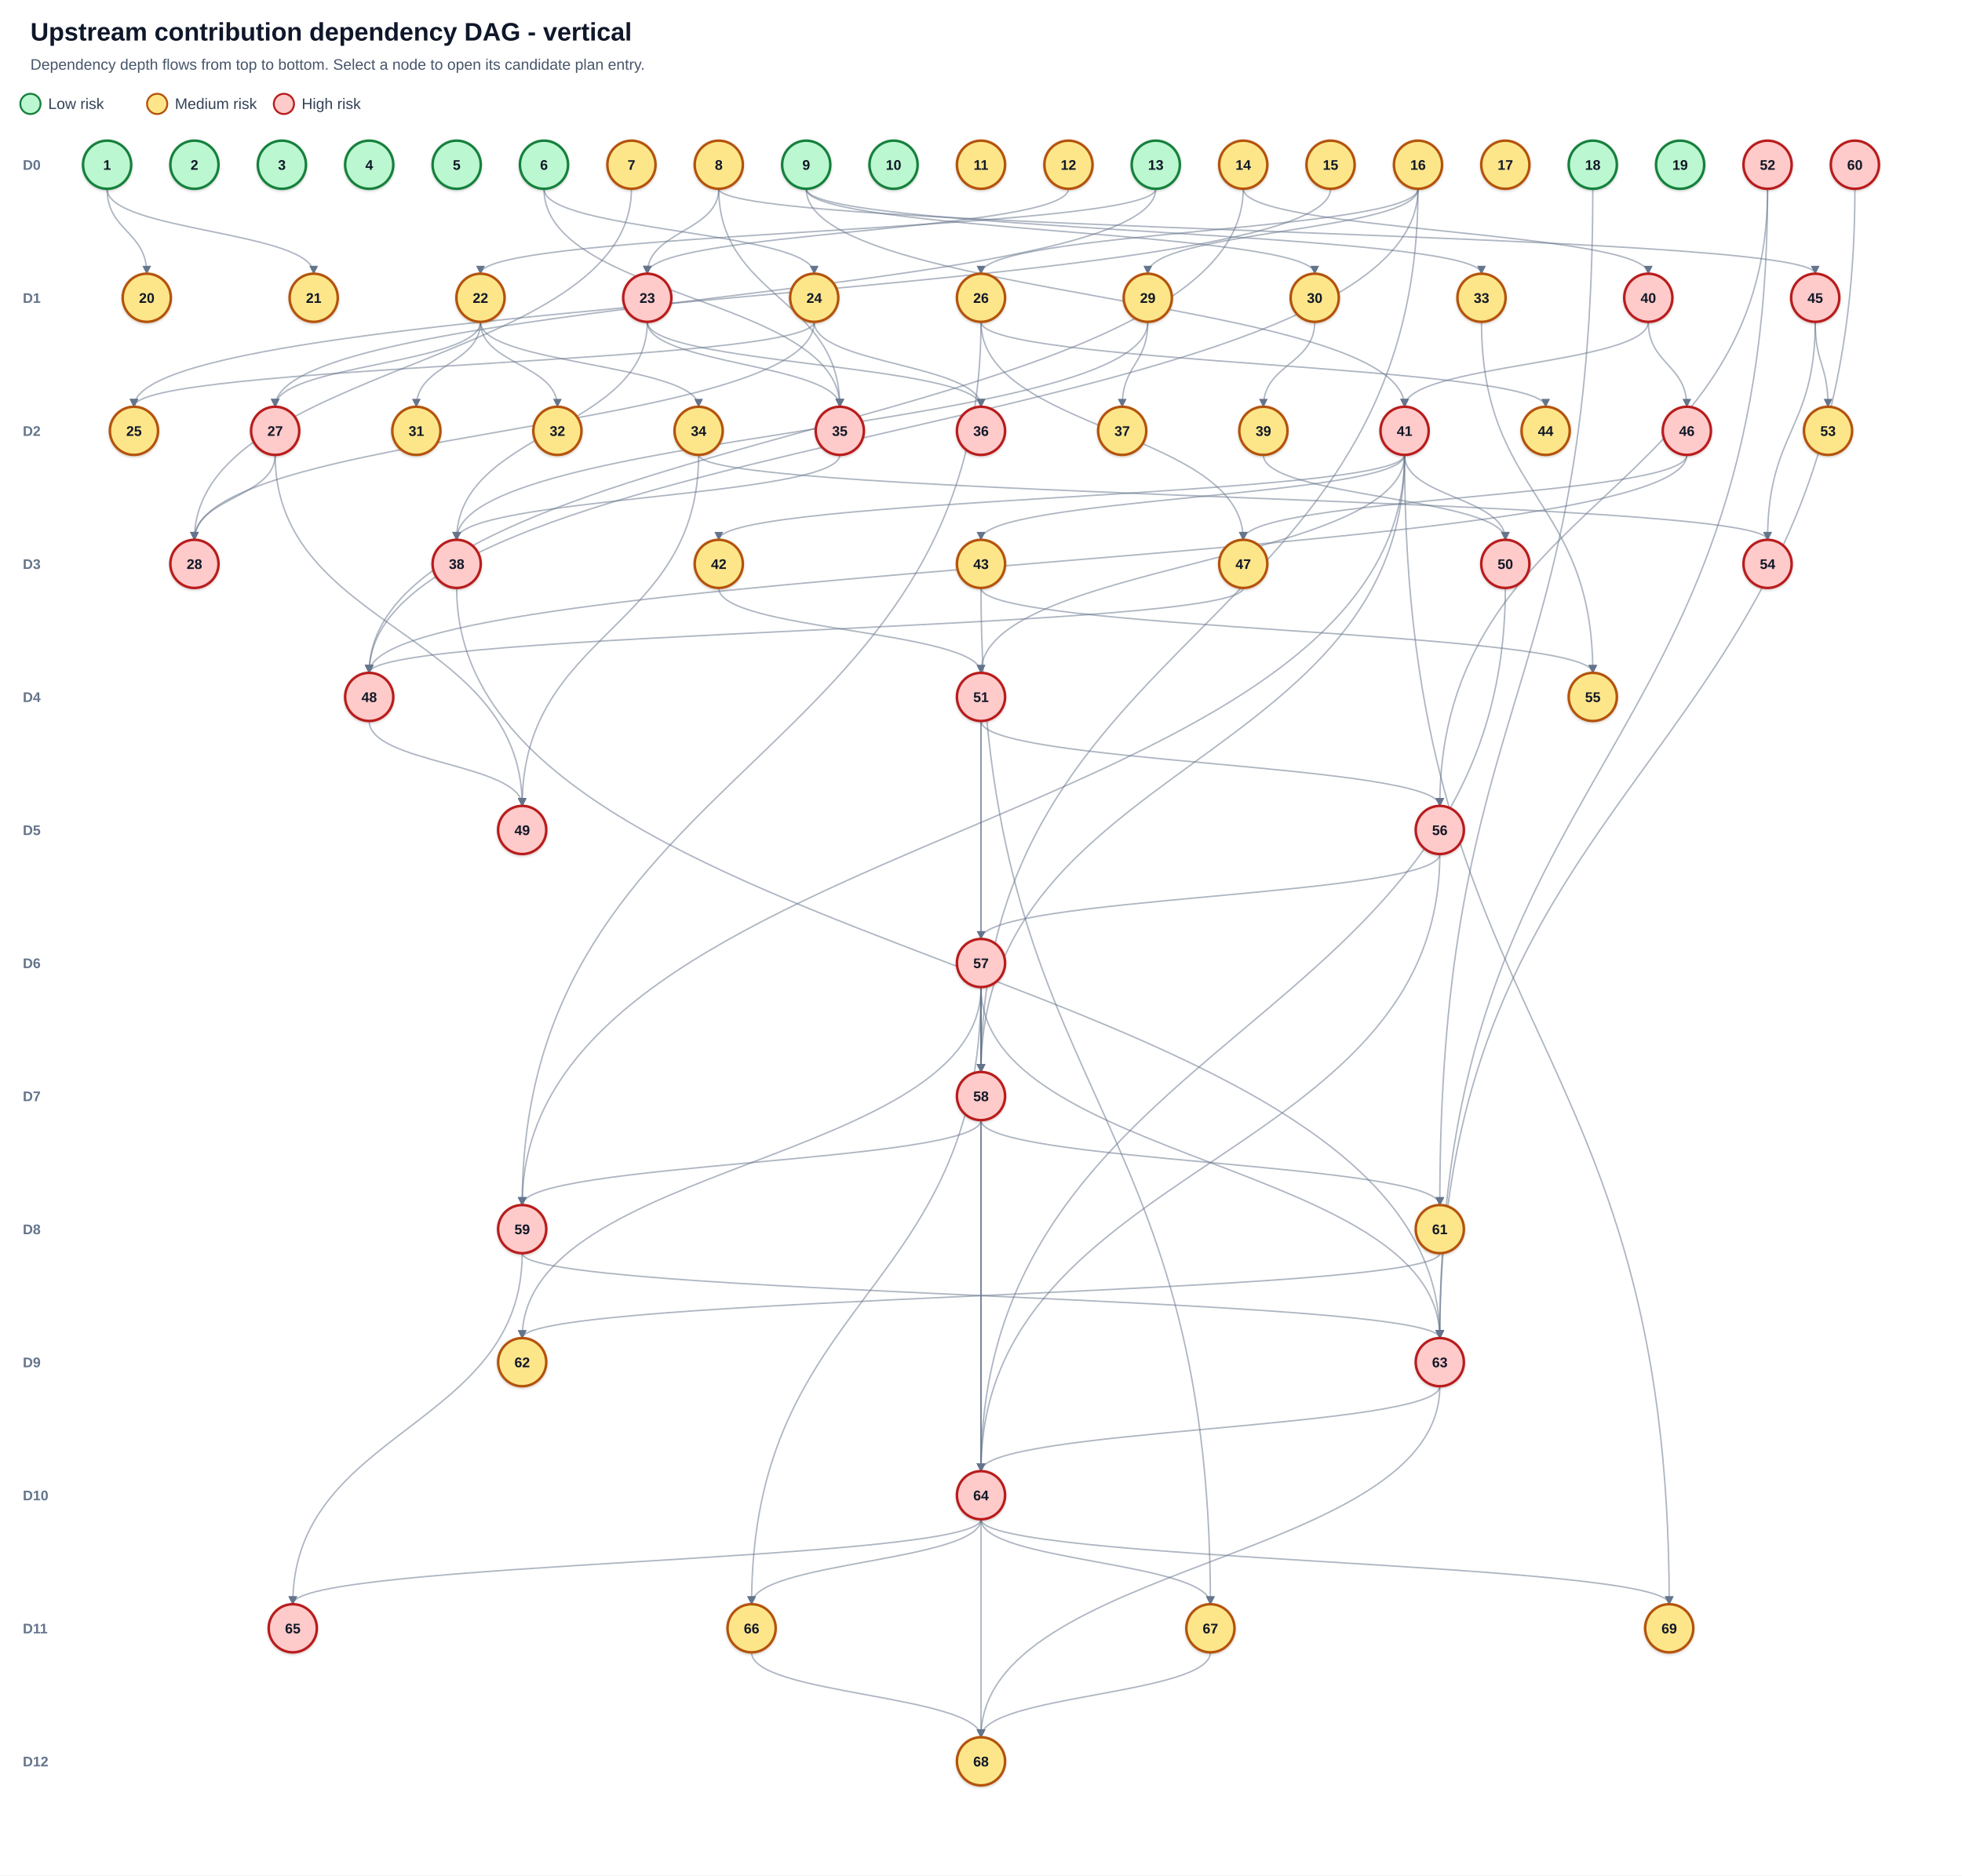
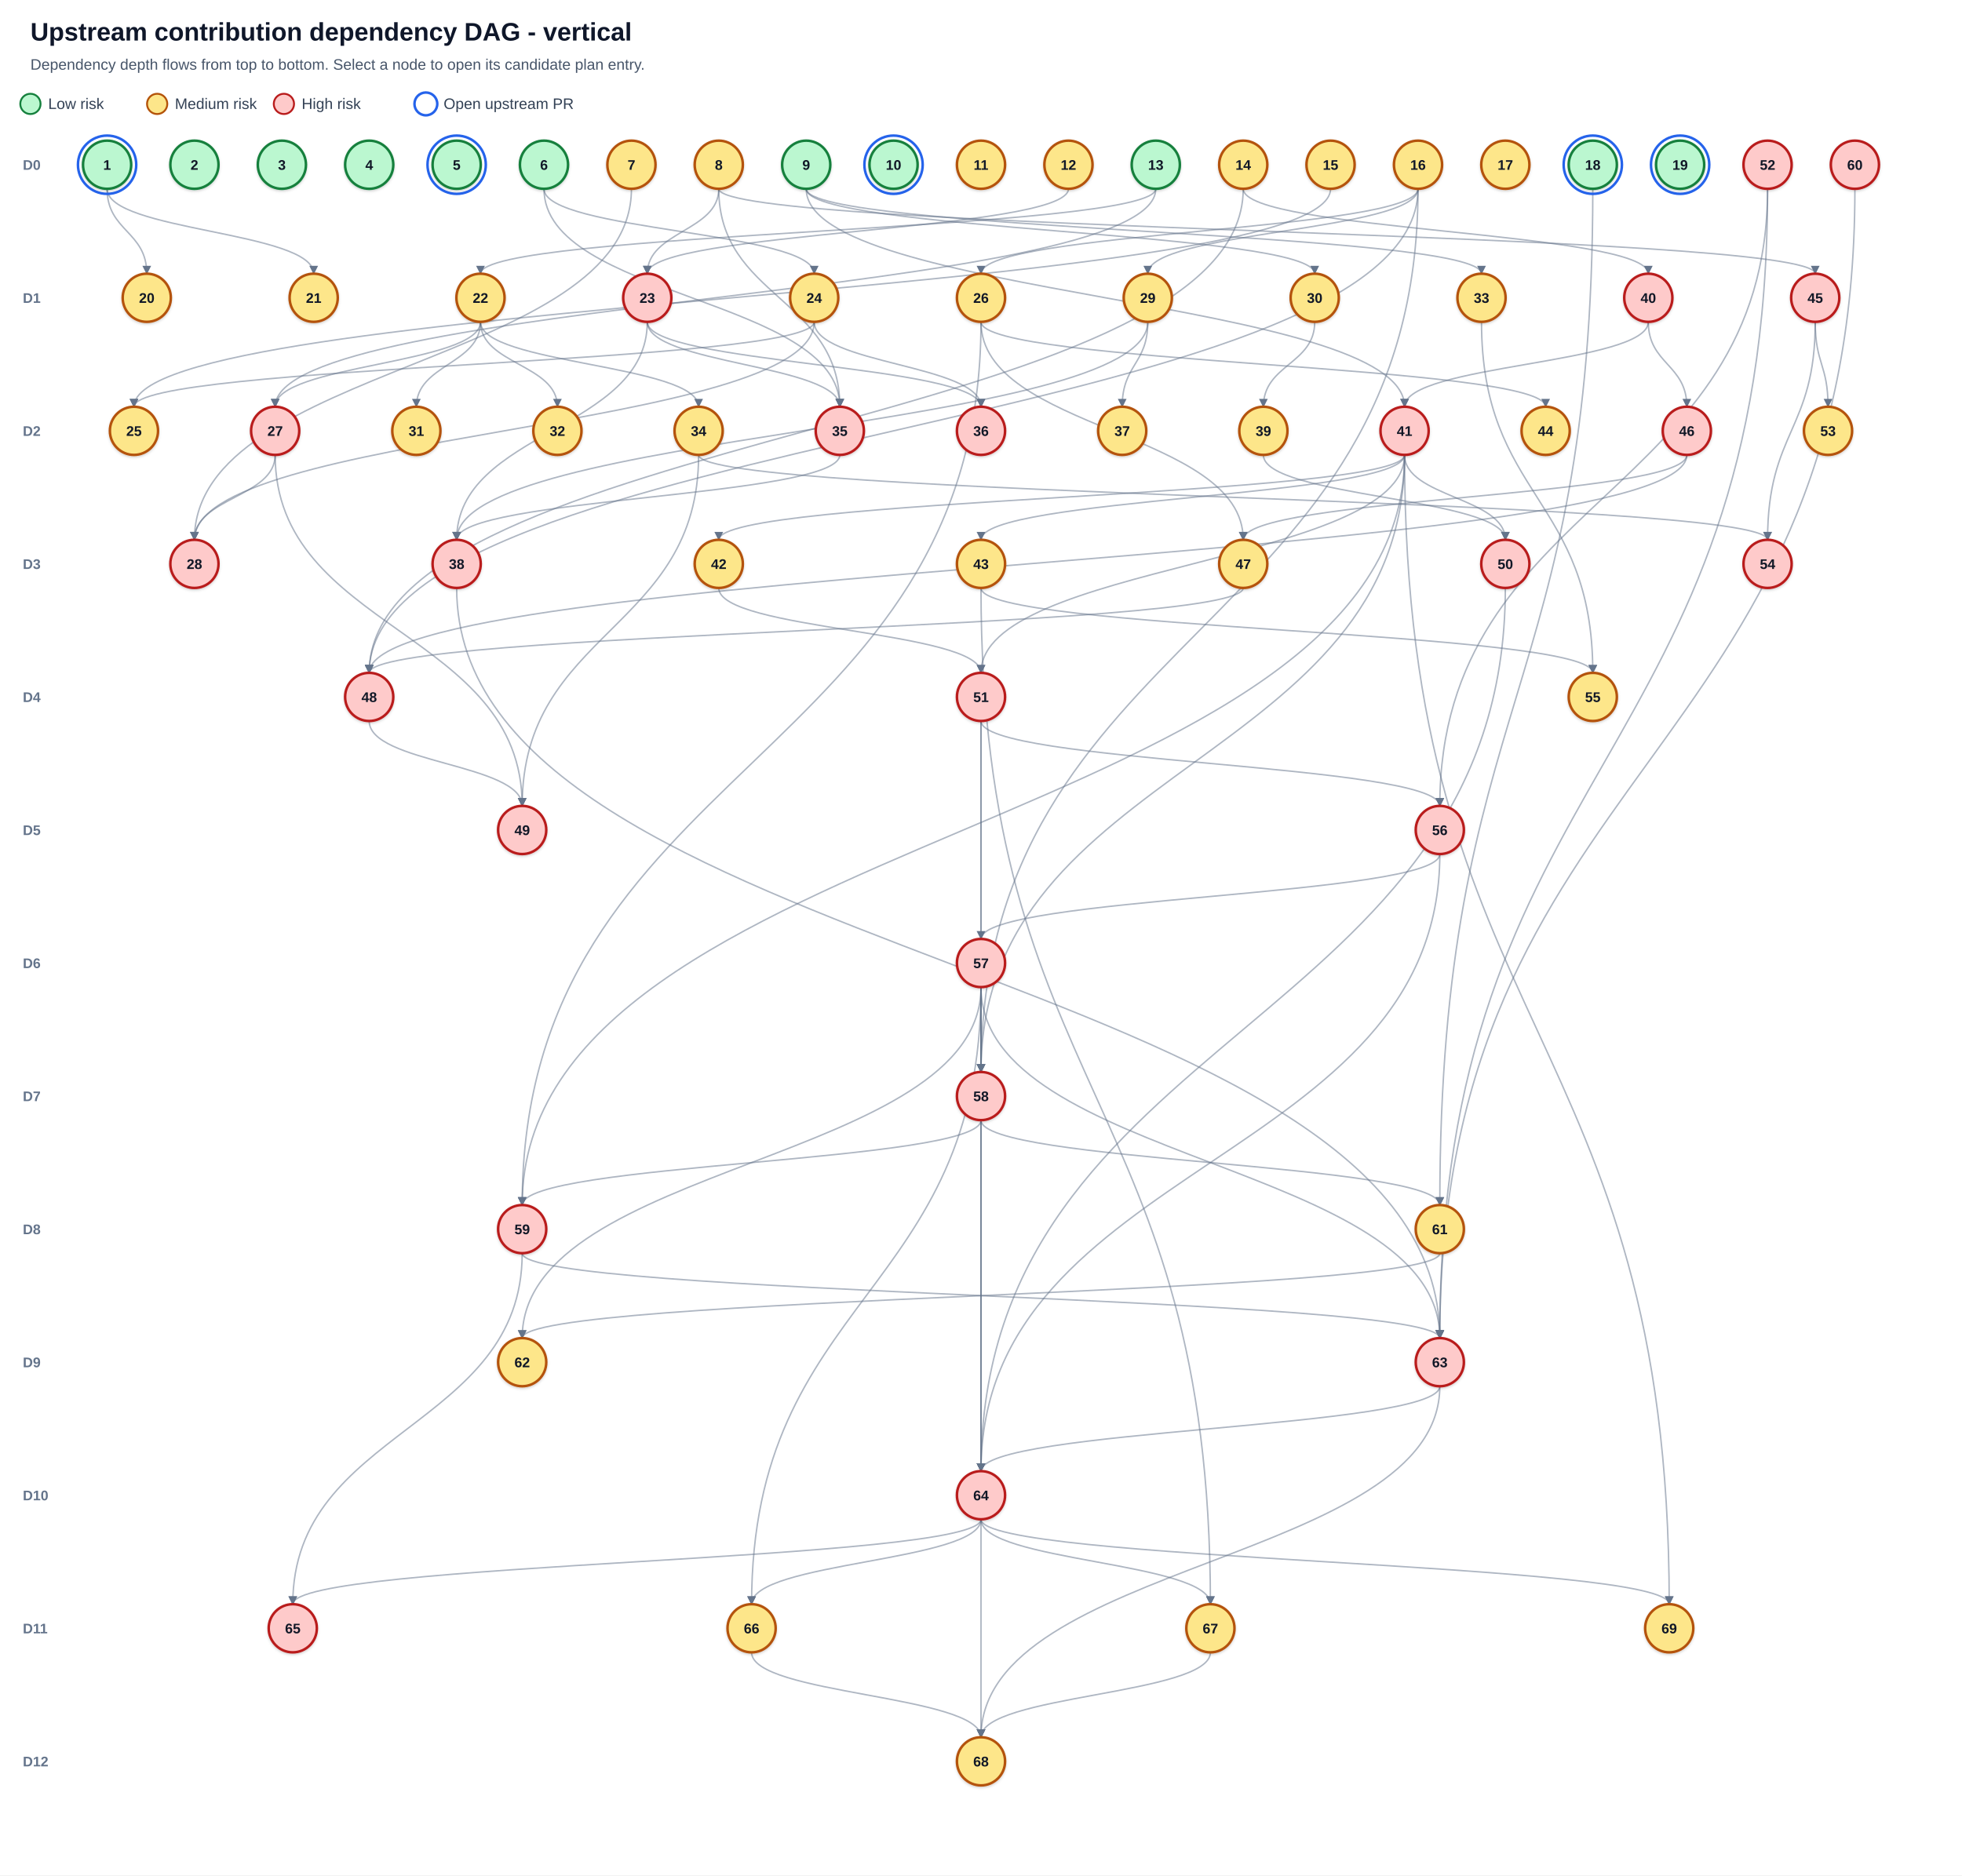
<svg xmlns="http://www.w3.org/2000/svg" xmlns:xlink="http://www.w3.org/1999/xlink" width="1548" height="1480" viewBox="0 0 1548 1480" role="img" aria-labelledby="title desc">
  <defs>
    <marker id="arrow" viewBox="0 0 10 10" refX="9" refY="5" markerWidth="6" markerHeight="6" orient="auto-start-reverse">
      <path d="M 0 0 L 10 5 L 0 10 z" fill="#64748b" />
    </marker>
    <filter id="shadow" x="-20%" y="-20%" width="140%" height="140%">
      <feDropShadow dx="0" dy="1" stdDeviation="1.2" flood-opacity="0.18" />
    </filter>
  </defs>
  <rect width="1548" height="1480" fill="#ffffff" />
  <text x="24" y="32" font-family="Segoe UI, Arial, sans-serif" font-size="20" font-weight="700" fill="#0f172a">Upstream contribution dependency DAG - vertical</text>
  <text x="24" y="55" font-family="Segoe UI, Arial, sans-serif" font-size="12" fill="#475569">Dependency depth flows from top to bottom. Select a node to open its candidate plan entry.</text>
  <circle cx="24" cy="82" r="8" fill="#bbf7d0" stroke="#15803d" stroke-width="1.5" />
  <text x="38" y="86" font-family="Segoe UI, Arial, sans-serif" font-size="12" fill="#334155">Low risk</text>
  <circle cx="124" cy="82" r="8" fill="#fde68a" stroke="#b45309" stroke-width="1.5" />
  <text x="138" y="86" font-family="Segoe UI, Arial, sans-serif" font-size="12" fill="#334155">Medium risk</text>
  <circle cx="224" cy="82" r="8" fill="#fecaca" stroke="#b91c1c" stroke-width="1.5" />
  <text x="238" y="86" font-family="Segoe UI, Arial, sans-serif" font-size="12" fill="#334155">High risk</text>
+   <circle cx="336" cy="82" r="9" fill="none" stroke="#2563eb" stroke-width="2" />
+   <text x="350" y="86" font-family="Segoe UI, Arial, sans-serif" font-size="12" fill="#334155">Open upstream PR</text>
  <text x="18" y="134" text-anchor="start" font-family="Segoe UI, Arial, sans-serif" font-size="11" font-weight="600" fill="#64748b">D0</text>
  <text x="18" y="239" text-anchor="start" font-family="Segoe UI, Arial, sans-serif" font-size="11" font-weight="600" fill="#64748b">D1</text>
  <text x="18" y="344" text-anchor="start" font-family="Segoe UI, Arial, sans-serif" font-size="11" font-weight="600" fill="#64748b">D2</text>
  <text x="18" y="449" text-anchor="start" font-family="Segoe UI, Arial, sans-serif" font-size="11" font-weight="600" fill="#64748b">D3</text>
  <text x="18" y="554" text-anchor="start" font-family="Segoe UI, Arial, sans-serif" font-size="11" font-weight="600" fill="#64748b">D4</text>
  <text x="18" y="659" text-anchor="start" font-family="Segoe UI, Arial, sans-serif" font-size="11" font-weight="600" fill="#64748b">D5</text>
  <text x="18" y="764" text-anchor="start" font-family="Segoe UI, Arial, sans-serif" font-size="11" font-weight="600" fill="#64748b">D6</text>
  <text x="18" y="869" text-anchor="start" font-family="Segoe UI, Arial, sans-serif" font-size="11" font-weight="600" fill="#64748b">D7</text>
  <text x="18" y="974" text-anchor="start" font-family="Segoe UI, Arial, sans-serif" font-size="11" font-weight="600" fill="#64748b">D8</text>
  <text x="18" y="1079" text-anchor="start" font-family="Segoe UI, Arial, sans-serif" font-size="11" font-weight="600" fill="#64748b">D9</text>
  <text x="18" y="1184" text-anchor="start" font-family="Segoe UI, Arial, sans-serif" font-size="11" font-weight="600" fill="#64748b">D10</text>
  <text x="18" y="1289" text-anchor="start" font-family="Segoe UI, Arial, sans-serif" font-size="11" font-weight="600" fill="#64748b">D11</text>
  <text x="18" y="1394" text-anchor="start" font-family="Segoe UI, Arial, sans-serif" font-size="11" font-weight="600" fill="#64748b">D12</text>
  <g fill="none" stroke="#64748b" stroke-width="1.15" stroke-opacity="0.52" marker-end="url(#arrow)">
    <path d="M 84.5 149 C 84.5 182.5, 115.8 182.5, 115.8 216" />
    <path d="M 84.5 149 C 84.5 182.5, 247.5 182.5, 247.5 216" />
    <path d="M 911.9 149 C 911.9 182.5, 379.1 182.5, 379.1 216" />
    <path d="M 567.1 149 C 567.1 182.5, 510.7 182.5, 510.7 216" />
    <path d="M 843.0 149 C 843.0 182.5, 510.7 182.5, 510.7 216" />
    <path d="M 429.2 149 C 429.2 182.5, 642.4 182.5, 642.4 216" />
    <path d="M 1049.8 149 C 1049.8 235, 105.7 235, 105.7 321" />
    <path d="M 642.4 254 C 642.4 287.5, 105.7 287.5, 105.7 321" />
    <path d="M 1118.8 149 C 1118.8 182.5, 774 182.5, 774 216" />
    <path d="M 911.9 149 C 911.9 235, 217.1 235, 217.1 321" />
    <path d="M 379.1 254 C 379.1 287.5, 217.1 287.5, 217.1 321" />
    <path d="M 498.2 149 C 498.2 287.5, 153.4 287.5, 153.4 426" />
    <path d="M 642.4 254 C 642.4 340, 153.4 340, 153.4 426" />
    <path d="M 217.1 359 C 217.1 392.5, 153.4 392.5, 153.4 426" />
    <path d="M 1118.8 149 C 1118.8 182.5, 905.6 182.5, 905.6 216" />
    <path d="M 636.1 149 C 636.1 182.5, 1037.3 182.5, 1037.3 216" />
    <path d="M 379.1 254 C 379.1 287.5, 328.5 287.5, 328.5 321" />
    <path d="M 379.1 254 C 379.1 287.5, 439.8 287.5, 439.8 321" />
    <path d="M 636.1 149 C 636.1 182.5, 1168.9 182.5, 1168.9 216" />
    <path d="M 379.1 254 C 379.1 287.5, 551.2 287.5, 551.2 321" />
    <path d="M 429.2 149 C 429.2 235, 662.6 235, 662.6 321" />
    <path d="M 567.1 149 C 567.1 235, 662.6 235, 662.6 321" />
    <path d="M 510.7 254 C 510.7 287.5, 662.6 287.5, 662.6 321" />
    <path d="M 510.7 254 C 510.7 287.5, 774 287.5, 774 321" />
    <path d="M 642.4 254 C 642.4 287.5, 774 287.5, 774 321" />
    <path d="M 905.6 254 C 905.6 287.5, 885.4 287.5, 885.4 321" />
    <path d="M 510.7 254 C 510.7 340, 360.3 340, 360.3 426" />
    <path d="M 905.6 254 C 905.6 340, 360.3 340, 360.3 426" />
    <path d="M 662.6 359 C 662.6 392.5, 360.3 392.5, 360.3 426" />
    <path d="M 1037.3 254 C 1037.3 287.5, 996.8 287.5, 996.8 321" />
    <path d="M 980.9 149 C 980.9 182.5, 1300.5 182.5, 1300.5 216" />
    <path d="M 636.1 149 C 636.1 235, 1108.2 235, 1108.2 321" />
    <path d="M 1300.5 254 C 1300.5 287.5, 1108.2 287.5, 1108.2 321" />
    <path d="M 1108.2 359 C 1108.2 392.5, 567.1 392.5, 567.1 426" />
    <path d="M 1108.2 359 C 1108.2 392.5, 774 392.5, 774 426" />
    <path d="M 774 254 C 774 287.5, 1219.5 287.5, 1219.5 321" />
    <path d="M 567.1 149 C 567.1 182.5, 1432.2 182.5, 1432.2 216" />
    <path d="M 1300.5 254 C 1300.5 287.5, 1330.9 287.5, 1330.9 321" />
    <path d="M 774 254 C 774 340, 980.9 340, 980.9 426" />
    <path d="M 1330.9 359 C 1330.9 392.5, 980.9 392.5, 980.9 426" />
    <path d="M 980.9 149 C 980.9 340, 291.3 340, 291.3 531" />
    <path d="M 1118.8 149 C 1118.8 340, 291.3 340, 291.3 531" />
    <path d="M 1330.9 359 C 1330.9 445, 291.3 445, 291.3 531" />
    <path d="M 980.9 464 C 980.9 497.5, 291.3 497.5, 291.3 531" />
    <path d="M 217.1 359 C 217.1 497.5, 412 497.5, 412 636" />
    <path d="M 551.2 359 C 551.2 497.5, 412 497.5, 412 636" />
    <path d="M 291.3 569 C 291.3 602.5, 412 602.5, 412 636" />
    <path d="M 996.8 359 C 996.8 392.5, 1187.7 392.5, 1187.7 426" />
    <path d="M 1108.2 359 C 1108.2 392.5, 1187.7 392.5, 1187.7 426" />
    <path d="M 1108.2 359 C 1108.2 445, 774 445, 774 531" />
    <path d="M 567.1 464 C 567.1 497.5, 774 497.5, 774 531" />
    <path d="M 1432.2 254 C 1432.2 287.5, 1442.3 287.5, 1442.3 321" />
    <path d="M 551.2 359 C 551.2 392.5, 1394.6 392.5, 1394.6 426" />
    <path d="M 1432.2 254 C 1432.2 340, 1394.6 340, 1394.6 426" />
    <path d="M 1168.9 254 C 1168.9 392.5, 1256.7 392.5, 1256.7 531" />
    <path d="M 774 464 C 774 497.5, 1256.7 497.5, 1256.7 531" />
    <path d="M 774 569 C 774 602.5, 1136 602.5, 1136 636" />
    <path d="M 1394.6 149 C 1394.6 392.5, 1136 392.5, 1136 636" />
    <path d="M 1136 674 C 1136 707.5, 774 707.5, 774 741" />
    <path d="M 1118.8 149 C 1118.8 497.5, 774 497.5, 774 846" />
    <path d="M 1108.2 359 C 1108.2 602.5, 774 602.5, 774 846" />
    <path d="M 774 569 C 774 707.5, 774 707.5, 774 846" />
    <path d="M 774 779 C 774 812.5, 774 812.5, 774 846" />
    <path d="M 774 254 C 774 602.5, 412 602.5, 412 951" />
    <path d="M 1108.2 359 C 1108.2 655, 412 655, 412 951" />
    <path d="M 774 884 C 774 917.5, 412 917.5, 412 951" />
    <path d="M 1256.7 149 C 1256.7 550, 1136 550, 1136 951" />
    <path d="M 774 884 C 774 917.5, 1136 917.5, 1136 951" />
    <path d="M 774 779 C 774 917.5, 412 917.5, 412 1056" />
    <path d="M 1136 989 C 1136 1022.5, 412 1022.5, 412 1056" />
    <path d="M 360.3 464 C 360.3 760, 1136 760, 1136 1056" />
    <path d="M 1394.6 149 C 1394.6 602.5, 1136 602.5, 1136 1056" />
    <path d="M 774 779 C 774 917.5, 1136 917.5, 1136 1056" />
    <path d="M 412 989 C 412 1022.5, 1136 1022.5, 1136 1056" />
    <path d="M 1463.5 149 C 1463.5 602.5, 1136 602.5, 1136 1056" />
    <path d="M 1187.7 464 C 1187.7 812.5, 774 812.5, 774 1161" />
    <path d="M 774 569 C 774 865, 774 865, 774 1161" />
    <path d="M 1136 674 C 1136 917.5, 774 917.5, 774 1161" />
    <path d="M 774 779 C 774 970, 774 970, 774 1161" />
    <path d="M 1136 1094 C 1136 1127.5, 774 1127.5, 774 1161" />
    <path d="M 412 989 C 412 1127.5, 231 1127.5, 231 1266" />
    <path d="M 774 1199 C 774 1232.5, 231 1232.5, 231 1266" />
    <path d="M 774 779 C 774 1022.5, 593 1022.5, 593 1266" />
    <path d="M 774 1199 C 774 1232.5, 593 1232.5, 593 1266" />
    <path d="M 774 464 C 774 865, 955 865, 955 1266" />
    <path d="M 774 1199 C 774 1232.5, 955 1232.5, 955 1266" />
    <path d="M 774 779 C 774 1075, 774 1075, 774 1371" />
    <path d="M 1136 1094 C 1136 1232.5, 774 1232.5, 774 1371" />
    <path d="M 593 1304 C 593 1337.5, 774 1337.5, 774 1371" />
    <path d="M 955 1304 C 955 1337.5, 774 1337.5, 774 1371" />
    <path d="M 1108.2 359 C 1108.2 812.5, 1317 812.5, 1317 1266" />
    <path d="M 774 1199 C 774 1232.5, 1317 1232.5, 1317 1266" />
  </g>
  <g font-family="Segoe UI, Arial, sans-serif" font-size="11" font-weight="700" text-anchor="middle">
    <a href="UPSTREAM-CONTRIBUTION-SEQUENCE.md#u01" xlink:href="UPSTREAM-CONTRIBUTION-SEQUENCE.md#u01">
+       <circle cx="84.5" cy="130" r="23" fill="none" stroke="#2563eb" stroke-width="2" />
      <circle cx="84.5" cy="130" r="19" fill="#bbf7d0" stroke="#15803d" stroke-width="2" filter="url(#shadow)" />
      <text x="84.5" y="134" fill="#111827">1</text>
    </a>
    <a href="UPSTREAM-CONTRIBUTION-SEQUENCE.md#u02" xlink:href="UPSTREAM-CONTRIBUTION-SEQUENCE.md#u02">
      <circle cx="153.4" cy="130" r="19" fill="#bbf7d0" stroke="#15803d" stroke-width="2" filter="url(#shadow)" />
      <text x="153.4" y="134" fill="#111827">2</text>
    </a>
    <a href="UPSTREAM-CONTRIBUTION-SEQUENCE.md#u03" xlink:href="UPSTREAM-CONTRIBUTION-SEQUENCE.md#u03">
      <circle cx="222.4" cy="130" r="19" fill="#bbf7d0" stroke="#15803d" stroke-width="2" filter="url(#shadow)" />
      <text x="222.4" y="134" fill="#111827">3</text>
    </a>
    <a href="UPSTREAM-CONTRIBUTION-SEQUENCE.md#u04" xlink:href="UPSTREAM-CONTRIBUTION-SEQUENCE.md#u04">
      <circle cx="291.3" cy="130" r="19" fill="#bbf7d0" stroke="#15803d" stroke-width="2" filter="url(#shadow)" />
      <text x="291.3" y="134" fill="#111827">4</text>
    </a>
    <a href="UPSTREAM-CONTRIBUTION-SEQUENCE.md#u05" xlink:href="UPSTREAM-CONTRIBUTION-SEQUENCE.md#u05">
+       <circle cx="360.3" cy="130" r="23" fill="none" stroke="#2563eb" stroke-width="2" />
      <circle cx="360.3" cy="130" r="19" fill="#bbf7d0" stroke="#15803d" stroke-width="2" filter="url(#shadow)" />
      <text x="360.3" y="134" fill="#111827">5</text>
    </a>
    <a href="UPSTREAM-CONTRIBUTION-SEQUENCE.md#u06" xlink:href="UPSTREAM-CONTRIBUTION-SEQUENCE.md#u06">
      <circle cx="429.2" cy="130" r="19" fill="#bbf7d0" stroke="#15803d" stroke-width="2" filter="url(#shadow)" />
      <text x="429.2" y="134" fill="#111827">6</text>
    </a>
    <a href="UPSTREAM-CONTRIBUTION-SEQUENCE.md#u07" xlink:href="UPSTREAM-CONTRIBUTION-SEQUENCE.md#u07">
      <circle cx="498.2" cy="130" r="19" fill="#fde68a" stroke="#b45309" stroke-width="2" filter="url(#shadow)" />
      <text x="498.2" y="134" fill="#111827">7</text>
    </a>
    <a href="UPSTREAM-CONTRIBUTION-SEQUENCE.md#u08" xlink:href="UPSTREAM-CONTRIBUTION-SEQUENCE.md#u08">
      <circle cx="567.1" cy="130" r="19" fill="#fde68a" stroke="#b45309" stroke-width="2" filter="url(#shadow)" />
      <text x="567.1" y="134" fill="#111827">8</text>
    </a>
    <a href="UPSTREAM-CONTRIBUTION-SEQUENCE.md#u09" xlink:href="UPSTREAM-CONTRIBUTION-SEQUENCE.md#u09">
      <circle cx="636.1" cy="130" r="19" fill="#bbf7d0" stroke="#15803d" stroke-width="2" filter="url(#shadow)" />
      <text x="636.1" y="134" fill="#111827">9</text>
    </a>
    <a href="UPSTREAM-CONTRIBUTION-SEQUENCE.md#u10" xlink:href="UPSTREAM-CONTRIBUTION-SEQUENCE.md#u10">
+       <circle cx="705.0" cy="130" r="23" fill="none" stroke="#2563eb" stroke-width="2" />
      <circle cx="705.0" cy="130" r="19" fill="#bbf7d0" stroke="#15803d" stroke-width="2" filter="url(#shadow)" />
      <text x="705.0" y="134" fill="#111827">10</text>
    </a>
    <a href="UPSTREAM-CONTRIBUTION-SEQUENCE.md#u11" xlink:href="UPSTREAM-CONTRIBUTION-SEQUENCE.md#u11">
      <circle cx="774" cy="130" r="19" fill="#fde68a" stroke="#b45309" stroke-width="2" filter="url(#shadow)" />
      <text x="774" y="134" fill="#111827">11</text>
    </a>
    <a href="UPSTREAM-CONTRIBUTION-SEQUENCE.md#u12" xlink:href="UPSTREAM-CONTRIBUTION-SEQUENCE.md#u12">
      <circle cx="843.0" cy="130" r="19" fill="#fde68a" stroke="#b45309" stroke-width="2" filter="url(#shadow)" />
      <text x="843.0" y="134" fill="#111827">12</text>
    </a>
    <a href="UPSTREAM-CONTRIBUTION-SEQUENCE.md#u13" xlink:href="UPSTREAM-CONTRIBUTION-SEQUENCE.md#u13">
      <circle cx="911.9" cy="130" r="19" fill="#bbf7d0" stroke="#15803d" stroke-width="2" filter="url(#shadow)" />
      <text x="911.9" y="134" fill="#111827">13</text>
    </a>
    <a href="UPSTREAM-CONTRIBUTION-SEQUENCE.md#u14" xlink:href="UPSTREAM-CONTRIBUTION-SEQUENCE.md#u14">
      <circle cx="980.9" cy="130" r="19" fill="#fde68a" stroke="#b45309" stroke-width="2" filter="url(#shadow)" />
      <text x="980.9" y="134" fill="#111827">14</text>
    </a>
    <a href="UPSTREAM-CONTRIBUTION-SEQUENCE.md#u15" xlink:href="UPSTREAM-CONTRIBUTION-SEQUENCE.md#u15">
      <circle cx="1049.8" cy="130" r="19" fill="#fde68a" stroke="#b45309" stroke-width="2" filter="url(#shadow)" />
      <text x="1049.8" y="134" fill="#111827">15</text>
    </a>
    <a href="UPSTREAM-CONTRIBUTION-SEQUENCE.md#u16" xlink:href="UPSTREAM-CONTRIBUTION-SEQUENCE.md#u16">
      <circle cx="1118.8" cy="130" r="19" fill="#fde68a" stroke="#b45309" stroke-width="2" filter="url(#shadow)" />
      <text x="1118.8" y="134" fill="#111827">16</text>
    </a>
    <a href="UPSTREAM-CONTRIBUTION-SEQUENCE.md#u17" xlink:href="UPSTREAM-CONTRIBUTION-SEQUENCE.md#u17">
      <circle cx="1187.7" cy="130" r="19" fill="#fde68a" stroke="#b45309" stroke-width="2" filter="url(#shadow)" />
      <text x="1187.7" y="134" fill="#111827">17</text>
    </a>
    <a href="UPSTREAM-CONTRIBUTION-SEQUENCE.md#u18" xlink:href="UPSTREAM-CONTRIBUTION-SEQUENCE.md#u18">
+       <circle cx="1256.7" cy="130" r="23" fill="none" stroke="#2563eb" stroke-width="2" />
      <circle cx="1256.7" cy="130" r="19" fill="#bbf7d0" stroke="#15803d" stroke-width="2" filter="url(#shadow)" />
      <text x="1256.7" y="134" fill="#111827">18</text>
    </a>
    <a href="UPSTREAM-CONTRIBUTION-SEQUENCE.md#u19" xlink:href="UPSTREAM-CONTRIBUTION-SEQUENCE.md#u19">
+       <circle cx="1325.6" cy="130" r="23" fill="none" stroke="#2563eb" stroke-width="2" />
      <circle cx="1325.6" cy="130" r="19" fill="#bbf7d0" stroke="#15803d" stroke-width="2" filter="url(#shadow)" />
      <text x="1325.6" y="134" fill="#111827">19</text>
    </a>
    <a href="UPSTREAM-CONTRIBUTION-SEQUENCE.md#u20" xlink:href="UPSTREAM-CONTRIBUTION-SEQUENCE.md#u20">
      <circle cx="115.8" cy="235" r="19" fill="#fde68a" stroke="#b45309" stroke-width="2" filter="url(#shadow)" />
      <text x="115.8" y="239" fill="#111827">20</text>
    </a>
    <a href="UPSTREAM-CONTRIBUTION-SEQUENCE.md#u21" xlink:href="UPSTREAM-CONTRIBUTION-SEQUENCE.md#u21">
      <circle cx="247.5" cy="235" r="19" fill="#fde68a" stroke="#b45309" stroke-width="2" filter="url(#shadow)" />
      <text x="247.5" y="239" fill="#111827">21</text>
    </a>
    <a href="UPSTREAM-CONTRIBUTION-SEQUENCE.md#u22" xlink:href="UPSTREAM-CONTRIBUTION-SEQUENCE.md#u22">
      <circle cx="379.1" cy="235" r="19" fill="#fde68a" stroke="#b45309" stroke-width="2" filter="url(#shadow)" />
      <text x="379.1" y="239" fill="#111827">22</text>
    </a>
    <a href="UPSTREAM-CONTRIBUTION-SEQUENCE.md#u23" xlink:href="UPSTREAM-CONTRIBUTION-SEQUENCE.md#u23">
      <circle cx="510.7" cy="235" r="19" fill="#fecaca" stroke="#b91c1c" stroke-width="2" filter="url(#shadow)" />
      <text x="510.7" y="239" fill="#111827">23</text>
    </a>
    <a href="UPSTREAM-CONTRIBUTION-SEQUENCE.md#u24" xlink:href="UPSTREAM-CONTRIBUTION-SEQUENCE.md#u24">
      <circle cx="642.4" cy="235" r="19" fill="#fde68a" stroke="#b45309" stroke-width="2" filter="url(#shadow)" />
      <text x="642.4" y="239" fill="#111827">24</text>
    </a>
    <a href="UPSTREAM-CONTRIBUTION-SEQUENCE.md#u25" xlink:href="UPSTREAM-CONTRIBUTION-SEQUENCE.md#u25">
      <circle cx="105.7" cy="340" r="19" fill="#fde68a" stroke="#b45309" stroke-width="2" filter="url(#shadow)" />
      <text x="105.7" y="344" fill="#111827">25</text>
    </a>
    <a href="UPSTREAM-CONTRIBUTION-SEQUENCE.md#u26" xlink:href="UPSTREAM-CONTRIBUTION-SEQUENCE.md#u26">
      <circle cx="774" cy="235" r="19" fill="#fde68a" stroke="#b45309" stroke-width="2" filter="url(#shadow)" />
      <text x="774" y="239" fill="#111827">26</text>
    </a>
    <a href="UPSTREAM-CONTRIBUTION-SEQUENCE.md#u27" xlink:href="UPSTREAM-CONTRIBUTION-SEQUENCE.md#u27">
      <circle cx="217.1" cy="340" r="19" fill="#fecaca" stroke="#b91c1c" stroke-width="2" filter="url(#shadow)" />
      <text x="217.1" y="344" fill="#111827">27</text>
    </a>
    <a href="UPSTREAM-CONTRIBUTION-SEQUENCE.md#u28" xlink:href="UPSTREAM-CONTRIBUTION-SEQUENCE.md#u28">
      <circle cx="153.4" cy="445" r="19" fill="#fecaca" stroke="#b91c1c" stroke-width="2" filter="url(#shadow)" />
      <text x="153.4" y="449" fill="#111827">28</text>
    </a>
    <a href="UPSTREAM-CONTRIBUTION-SEQUENCE.md#u29" xlink:href="UPSTREAM-CONTRIBUTION-SEQUENCE.md#u29">
      <circle cx="905.6" cy="235" r="19" fill="#fde68a" stroke="#b45309" stroke-width="2" filter="url(#shadow)" />
      <text x="905.6" y="239" fill="#111827">29</text>
    </a>
    <a href="UPSTREAM-CONTRIBUTION-SEQUENCE.md#u30" xlink:href="UPSTREAM-CONTRIBUTION-SEQUENCE.md#u30">
      <circle cx="1037.3" cy="235" r="19" fill="#fde68a" stroke="#b45309" stroke-width="2" filter="url(#shadow)" />
      <text x="1037.3" y="239" fill="#111827">30</text>
    </a>
    <a href="UPSTREAM-CONTRIBUTION-SEQUENCE.md#u31" xlink:href="UPSTREAM-CONTRIBUTION-SEQUENCE.md#u31">
      <circle cx="328.5" cy="340" r="19" fill="#fde68a" stroke="#b45309" stroke-width="2" filter="url(#shadow)" />
      <text x="328.5" y="344" fill="#111827">31</text>
    </a>
    <a href="UPSTREAM-CONTRIBUTION-SEQUENCE.md#u32" xlink:href="UPSTREAM-CONTRIBUTION-SEQUENCE.md#u32">
      <circle cx="439.8" cy="340" r="19" fill="#fde68a" stroke="#b45309" stroke-width="2" filter="url(#shadow)" />
      <text x="439.8" y="344" fill="#111827">32</text>
    </a>
    <a href="UPSTREAM-CONTRIBUTION-SEQUENCE.md#u33" xlink:href="UPSTREAM-CONTRIBUTION-SEQUENCE.md#u33">
      <circle cx="1168.9" cy="235" r="19" fill="#fde68a" stroke="#b45309" stroke-width="2" filter="url(#shadow)" />
      <text x="1168.9" y="239" fill="#111827">33</text>
    </a>
    <a href="UPSTREAM-CONTRIBUTION-SEQUENCE.md#u34" xlink:href="UPSTREAM-CONTRIBUTION-SEQUENCE.md#u34">
      <circle cx="551.2" cy="340" r="19" fill="#fde68a" stroke="#b45309" stroke-width="2" filter="url(#shadow)" />
      <text x="551.2" y="344" fill="#111827">34</text>
    </a>
    <a href="UPSTREAM-CONTRIBUTION-SEQUENCE.md#u35" xlink:href="UPSTREAM-CONTRIBUTION-SEQUENCE.md#u35">
      <circle cx="662.6" cy="340" r="19" fill="#fecaca" stroke="#b91c1c" stroke-width="2" filter="url(#shadow)" />
      <text x="662.6" y="344" fill="#111827">35</text>
    </a>
    <a href="UPSTREAM-CONTRIBUTION-SEQUENCE.md#u36" xlink:href="UPSTREAM-CONTRIBUTION-SEQUENCE.md#u36">
      <circle cx="774" cy="340" r="19" fill="#fecaca" stroke="#b91c1c" stroke-width="2" filter="url(#shadow)" />
      <text x="774" y="344" fill="#111827">36</text>
    </a>
    <a href="UPSTREAM-CONTRIBUTION-SEQUENCE.md#u37" xlink:href="UPSTREAM-CONTRIBUTION-SEQUENCE.md#u37">
      <circle cx="885.4" cy="340" r="19" fill="#fde68a" stroke="#b45309" stroke-width="2" filter="url(#shadow)" />
      <text x="885.4" y="344" fill="#111827">37</text>
    </a>
    <a href="UPSTREAM-CONTRIBUTION-SEQUENCE.md#u38" xlink:href="UPSTREAM-CONTRIBUTION-SEQUENCE.md#u38">
      <circle cx="360.3" cy="445" r="19" fill="#fecaca" stroke="#b91c1c" stroke-width="2" filter="url(#shadow)" />
      <text x="360.3" y="449" fill="#111827">38</text>
    </a>
    <a href="UPSTREAM-CONTRIBUTION-SEQUENCE.md#u39" xlink:href="UPSTREAM-CONTRIBUTION-SEQUENCE.md#u39">
      <circle cx="996.8" cy="340" r="19" fill="#fde68a" stroke="#b45309" stroke-width="2" filter="url(#shadow)" />
      <text x="996.8" y="344" fill="#111827">39</text>
    </a>
    <a href="UPSTREAM-CONTRIBUTION-SEQUENCE.md#u40" xlink:href="UPSTREAM-CONTRIBUTION-SEQUENCE.md#u40">
      <circle cx="1300.5" cy="235" r="19" fill="#fecaca" stroke="#b91c1c" stroke-width="2" filter="url(#shadow)" />
      <text x="1300.5" y="239" fill="#111827">40</text>
    </a>
    <a href="UPSTREAM-CONTRIBUTION-SEQUENCE.md#u41" xlink:href="UPSTREAM-CONTRIBUTION-SEQUENCE.md#u41">
      <circle cx="1108.2" cy="340" r="19" fill="#fecaca" stroke="#b91c1c" stroke-width="2" filter="url(#shadow)" />
      <text x="1108.2" y="344" fill="#111827">41</text>
    </a>
    <a href="UPSTREAM-CONTRIBUTION-SEQUENCE.md#u42" xlink:href="UPSTREAM-CONTRIBUTION-SEQUENCE.md#u42">
      <circle cx="567.1" cy="445" r="19" fill="#fde68a" stroke="#b45309" stroke-width="2" filter="url(#shadow)" />
      <text x="567.1" y="449" fill="#111827">42</text>
    </a>
    <a href="UPSTREAM-CONTRIBUTION-SEQUENCE.md#u43" xlink:href="UPSTREAM-CONTRIBUTION-SEQUENCE.md#u43">
      <circle cx="774" cy="445" r="19" fill="#fde68a" stroke="#b45309" stroke-width="2" filter="url(#shadow)" />
      <text x="774" y="449" fill="#111827">43</text>
    </a>
    <a href="UPSTREAM-CONTRIBUTION-SEQUENCE.md#u44" xlink:href="UPSTREAM-CONTRIBUTION-SEQUENCE.md#u44">
      <circle cx="1219.5" cy="340" r="19" fill="#fde68a" stroke="#b45309" stroke-width="2" filter="url(#shadow)" />
      <text x="1219.5" y="344" fill="#111827">44</text>
    </a>
    <a href="UPSTREAM-CONTRIBUTION-SEQUENCE.md#u45" xlink:href="UPSTREAM-CONTRIBUTION-SEQUENCE.md#u45">
      <circle cx="1432.2" cy="235" r="19" fill="#fecaca" stroke="#b91c1c" stroke-width="2" filter="url(#shadow)" />
      <text x="1432.2" y="239" fill="#111827">45</text>
    </a>
    <a href="UPSTREAM-CONTRIBUTION-SEQUENCE.md#u46" xlink:href="UPSTREAM-CONTRIBUTION-SEQUENCE.md#u46">
      <circle cx="1330.9" cy="340" r="19" fill="#fecaca" stroke="#b91c1c" stroke-width="2" filter="url(#shadow)" />
      <text x="1330.9" y="344" fill="#111827">46</text>
    </a>
    <a href="UPSTREAM-CONTRIBUTION-SEQUENCE.md#u47" xlink:href="UPSTREAM-CONTRIBUTION-SEQUENCE.md#u47">
      <circle cx="980.9" cy="445" r="19" fill="#fde68a" stroke="#b45309" stroke-width="2" filter="url(#shadow)" />
      <text x="980.9" y="449" fill="#111827">47</text>
    </a>
    <a href="UPSTREAM-CONTRIBUTION-SEQUENCE.md#u48" xlink:href="UPSTREAM-CONTRIBUTION-SEQUENCE.md#u48">
      <circle cx="291.3" cy="550" r="19" fill="#fecaca" stroke="#b91c1c" stroke-width="2" filter="url(#shadow)" />
      <text x="291.3" y="554" fill="#111827">48</text>
    </a>
    <a href="UPSTREAM-CONTRIBUTION-SEQUENCE.md#u49" xlink:href="UPSTREAM-CONTRIBUTION-SEQUENCE.md#u49">
      <circle cx="412" cy="655" r="19" fill="#fecaca" stroke="#b91c1c" stroke-width="2" filter="url(#shadow)" />
      <text x="412" y="659" fill="#111827">49</text>
    </a>
    <a href="UPSTREAM-CONTRIBUTION-SEQUENCE.md#u50" xlink:href="UPSTREAM-CONTRIBUTION-SEQUENCE.md#u50">
      <circle cx="1187.7" cy="445" r="19" fill="#fecaca" stroke="#b91c1c" stroke-width="2" filter="url(#shadow)" />
      <text x="1187.7" y="449" fill="#111827">50</text>
    </a>
    <a href="UPSTREAM-CONTRIBUTION-SEQUENCE.md#u51" xlink:href="UPSTREAM-CONTRIBUTION-SEQUENCE.md#u51">
      <circle cx="774" cy="550" r="19" fill="#fecaca" stroke="#b91c1c" stroke-width="2" filter="url(#shadow)" />
      <text x="774" y="554" fill="#111827">51</text>
    </a>
    <a href="UPSTREAM-CONTRIBUTION-SEQUENCE.md#u52" xlink:href="UPSTREAM-CONTRIBUTION-SEQUENCE.md#u52">
      <circle cx="1394.6" cy="130" r="19" fill="#fecaca" stroke="#b91c1c" stroke-width="2" filter="url(#shadow)" />
      <text x="1394.6" y="134" fill="#111827">52</text>
    </a>
    <a href="UPSTREAM-CONTRIBUTION-SEQUENCE.md#u53" xlink:href="UPSTREAM-CONTRIBUTION-SEQUENCE.md#u53">
      <circle cx="1442.3" cy="340" r="19" fill="#fde68a" stroke="#b45309" stroke-width="2" filter="url(#shadow)" />
      <text x="1442.3" y="344" fill="#111827">53</text>
    </a>
    <a href="UPSTREAM-CONTRIBUTION-SEQUENCE.md#u54" xlink:href="UPSTREAM-CONTRIBUTION-SEQUENCE.md#u54">
      <circle cx="1394.6" cy="445" r="19" fill="#fecaca" stroke="#b91c1c" stroke-width="2" filter="url(#shadow)" />
      <text x="1394.6" y="449" fill="#111827">54</text>
    </a>
    <a href="UPSTREAM-CONTRIBUTION-SEQUENCE.md#u55" xlink:href="UPSTREAM-CONTRIBUTION-SEQUENCE.md#u55">
      <circle cx="1256.7" cy="550" r="19" fill="#fde68a" stroke="#b45309" stroke-width="2" filter="url(#shadow)" />
      <text x="1256.7" y="554" fill="#111827">55</text>
    </a>
    <a href="UPSTREAM-CONTRIBUTION-SEQUENCE.md#u56" xlink:href="UPSTREAM-CONTRIBUTION-SEQUENCE.md#u56">
      <circle cx="1136" cy="655" r="19" fill="#fecaca" stroke="#b91c1c" stroke-width="2" filter="url(#shadow)" />
      <text x="1136" y="659" fill="#111827">56</text>
    </a>
    <a href="UPSTREAM-CONTRIBUTION-SEQUENCE.md#u57" xlink:href="UPSTREAM-CONTRIBUTION-SEQUENCE.md#u57">
      <circle cx="774" cy="760" r="19" fill="#fecaca" stroke="#b91c1c" stroke-width="2" filter="url(#shadow)" />
      <text x="774" y="764" fill="#111827">57</text>
    </a>
    <a href="UPSTREAM-CONTRIBUTION-SEQUENCE.md#u58" xlink:href="UPSTREAM-CONTRIBUTION-SEQUENCE.md#u58">
      <circle cx="774" cy="865" r="19" fill="#fecaca" stroke="#b91c1c" stroke-width="2" filter="url(#shadow)" />
      <text x="774" y="869" fill="#111827">58</text>
    </a>
    <a href="UPSTREAM-CONTRIBUTION-SEQUENCE.md#u59" xlink:href="UPSTREAM-CONTRIBUTION-SEQUENCE.md#u59">
      <circle cx="412" cy="970" r="19" fill="#fecaca" stroke="#b91c1c" stroke-width="2" filter="url(#shadow)" />
      <text x="412" y="974" fill="#111827">59</text>
    </a>
    <a href="UPSTREAM-CONTRIBUTION-SEQUENCE.md#u60" xlink:href="UPSTREAM-CONTRIBUTION-SEQUENCE.md#u60">
      <circle cx="1463.5" cy="130" r="19" fill="#fecaca" stroke="#b91c1c" stroke-width="2" filter="url(#shadow)" />
      <text x="1463.5" y="134" fill="#111827">60</text>
    </a>
    <a href="UPSTREAM-CONTRIBUTION-SEQUENCE.md#u61" xlink:href="UPSTREAM-CONTRIBUTION-SEQUENCE.md#u61">
      <circle cx="1136" cy="970" r="19" fill="#fde68a" stroke="#b45309" stroke-width="2" filter="url(#shadow)" />
      <text x="1136" y="974" fill="#111827">61</text>
    </a>
    <a href="UPSTREAM-CONTRIBUTION-SEQUENCE.md#u62" xlink:href="UPSTREAM-CONTRIBUTION-SEQUENCE.md#u62">
      <circle cx="412" cy="1075" r="19" fill="#fde68a" stroke="#b45309" stroke-width="2" filter="url(#shadow)" />
      <text x="412" y="1079" fill="#111827">62</text>
    </a>
    <a href="UPSTREAM-CONTRIBUTION-SEQUENCE.md#u63" xlink:href="UPSTREAM-CONTRIBUTION-SEQUENCE.md#u63">
      <circle cx="1136" cy="1075" r="19" fill="#fecaca" stroke="#b91c1c" stroke-width="2" filter="url(#shadow)" />
      <text x="1136" y="1079" fill="#111827">63</text>
    </a>
    <a href="UPSTREAM-CONTRIBUTION-SEQUENCE.md#u64" xlink:href="UPSTREAM-CONTRIBUTION-SEQUENCE.md#u64">
      <circle cx="774" cy="1180" r="19" fill="#fecaca" stroke="#b91c1c" stroke-width="2" filter="url(#shadow)" />
      <text x="774" y="1184" fill="#111827">64</text>
    </a>
    <a href="UPSTREAM-CONTRIBUTION-SEQUENCE.md#u65" xlink:href="UPSTREAM-CONTRIBUTION-SEQUENCE.md#u65">
      <circle cx="231" cy="1285" r="19" fill="#fecaca" stroke="#b91c1c" stroke-width="2" filter="url(#shadow)" />
      <text x="231" y="1289" fill="#111827">65</text>
    </a>
    <a href="UPSTREAM-CONTRIBUTION-SEQUENCE.md#u66" xlink:href="UPSTREAM-CONTRIBUTION-SEQUENCE.md#u66">
      <circle cx="593" cy="1285" r="19" fill="#fde68a" stroke="#b45309" stroke-width="2" filter="url(#shadow)" />
      <text x="593" y="1289" fill="#111827">66</text>
    </a>
    <a href="UPSTREAM-CONTRIBUTION-SEQUENCE.md#u67" xlink:href="UPSTREAM-CONTRIBUTION-SEQUENCE.md#u67">
      <circle cx="955" cy="1285" r="19" fill="#fde68a" stroke="#b45309" stroke-width="2" filter="url(#shadow)" />
      <text x="955" y="1289" fill="#111827">67</text>
    </a>
    <a href="UPSTREAM-CONTRIBUTION-SEQUENCE.md#u68" xlink:href="UPSTREAM-CONTRIBUTION-SEQUENCE.md#u68">
      <circle cx="774" cy="1390" r="19" fill="#fde68a" stroke="#b45309" stroke-width="2" filter="url(#shadow)" />
      <text x="774" y="1394" fill="#111827">68</text>
    </a>
    <a href="UPSTREAM-CONTRIBUTION-SEQUENCE.md#u69" xlink:href="UPSTREAM-CONTRIBUTION-SEQUENCE.md#u69">
      <circle cx="1317" cy="1285" r="19" fill="#fde68a" stroke="#b45309" stroke-width="2" filter="url(#shadow)" />
      <text x="1317" y="1289" fill="#111827">69</text>
    </a>
  </g>
</svg>
